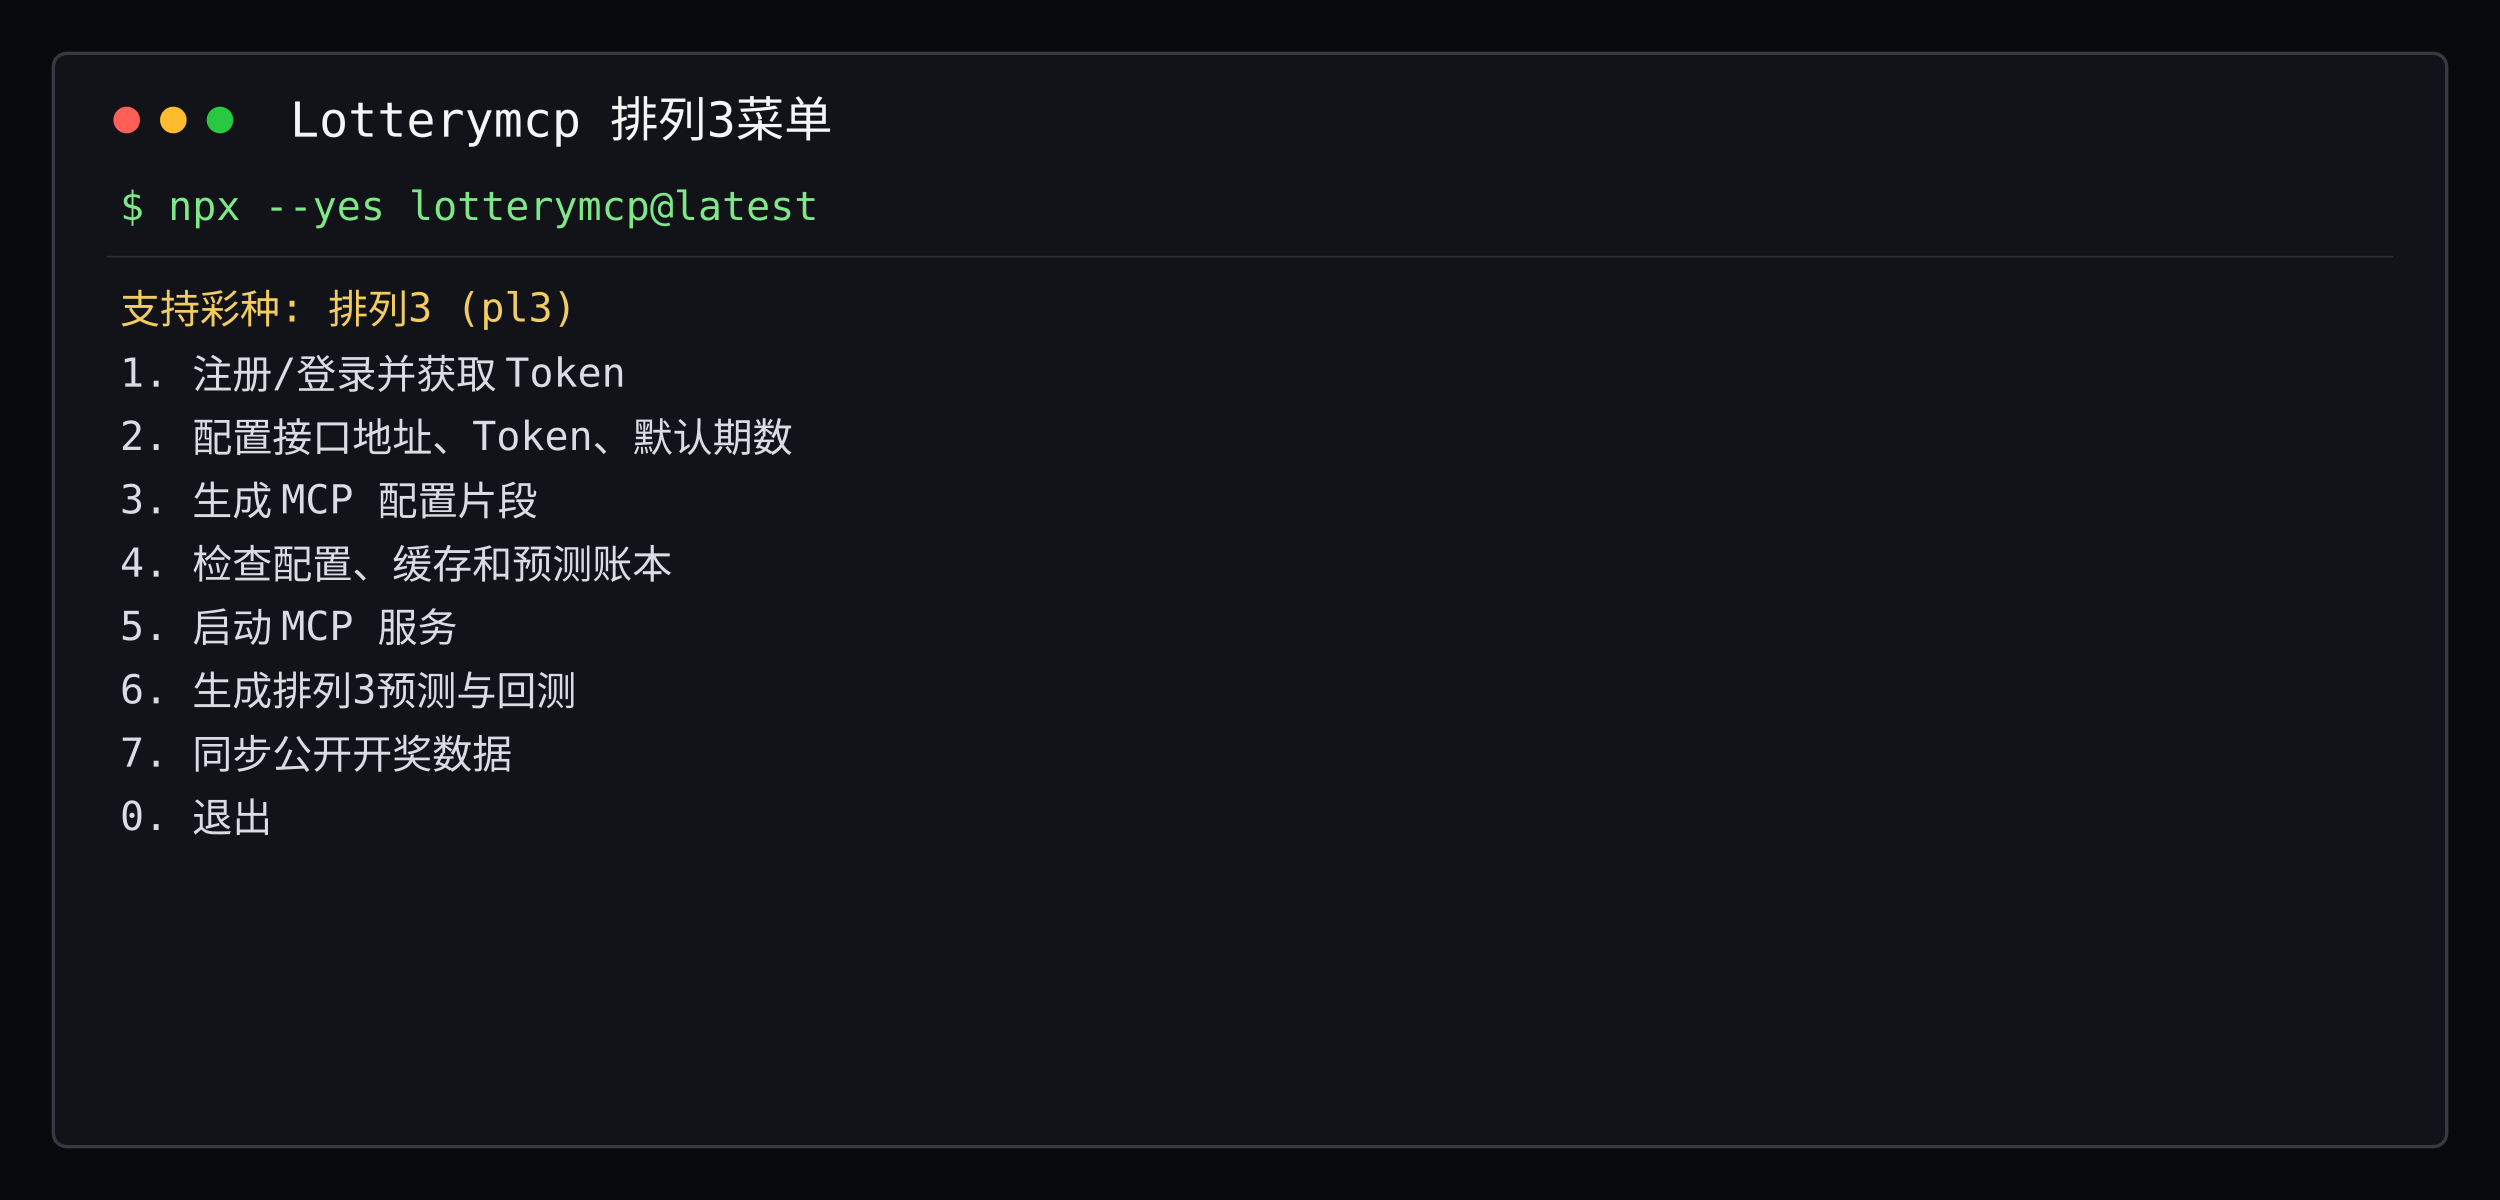
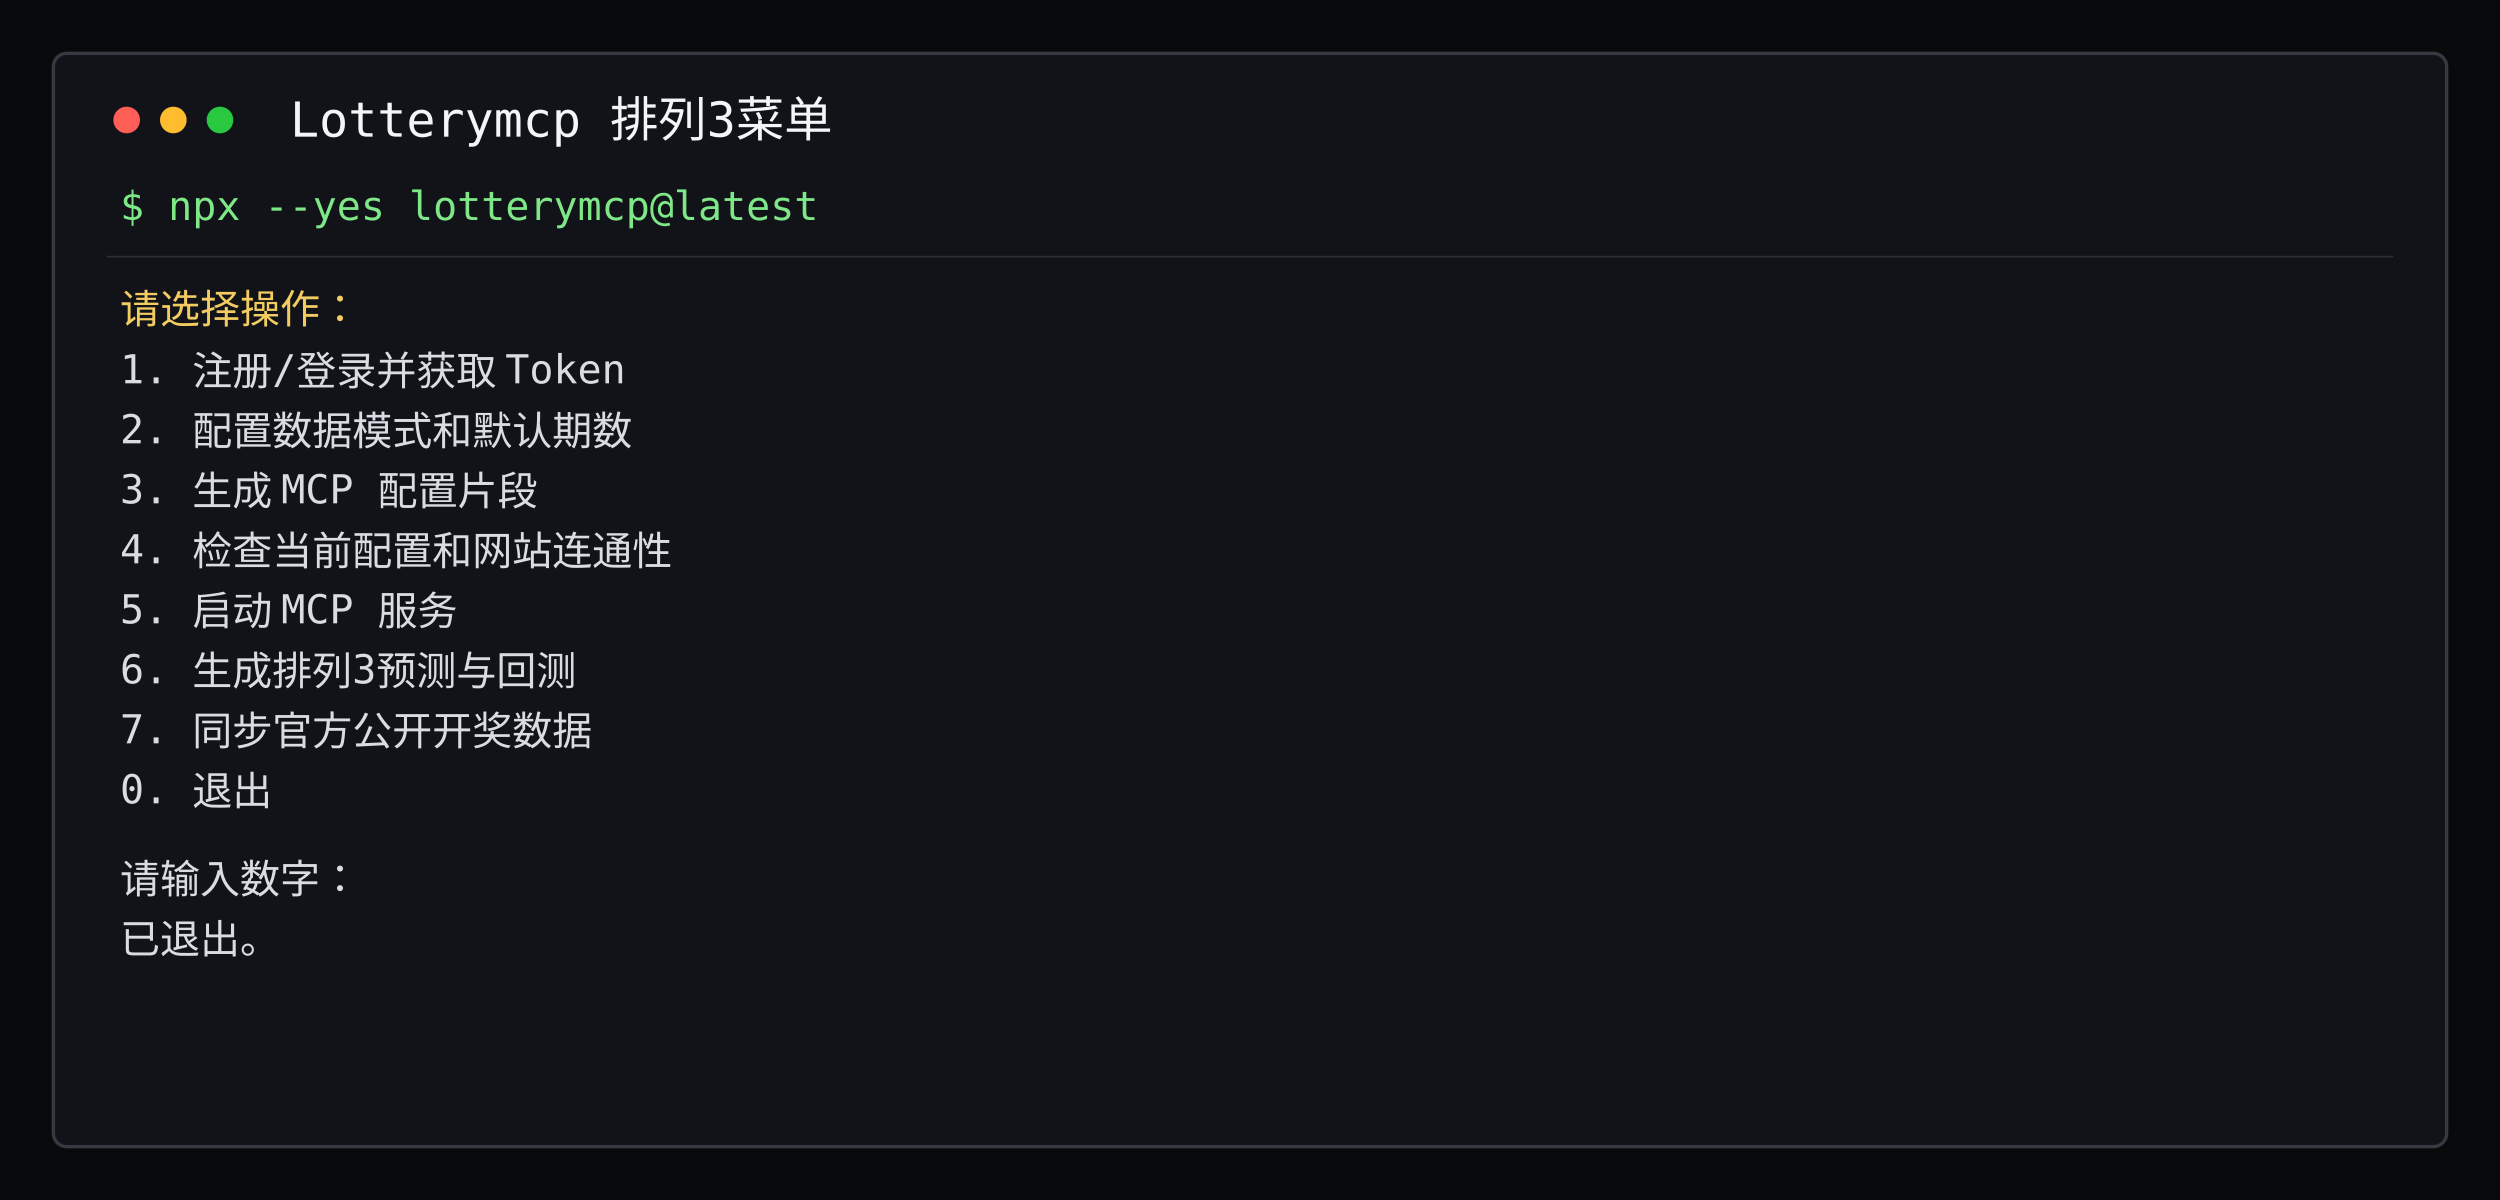
<svg xmlns="http://www.w3.org/2000/svg" width="1500" height="720" viewBox="0 0 1500 720">
  <rect width="1500" height="720" fill="#08090b" />
  <rect x="32" y="32" width="1436" height="656" rx="8" fill="#111318" stroke="#343942" stroke-width="2" />
  <circle cx="76" cy="72" r="8" fill="#ff5f57" />
  <circle cx="104" cy="72" r="8" fill="#febc2e" />
  <circle cx="132" cy="72" r="8" fill="#28c840" />
  <text x="174" y="82" fill="#f3f5f7" font-size="29" font-family="Consolas, Microsoft YaHei UI, monospace">Lotterymcp 排列3菜单</text>
  <text x="72" y="132" fill="#7ee787" font-size="24" font-family="Consolas, Microsoft YaHei UI, monospace">$ npx --yes lotterymcp@latest</text>
  <line x1="64" y1="154" x2="1436" y2="154" stroke="#2a2e35" />
-   <text x="72" y="194" fill="#f2cc60" font-size="24" font-family="Consolas, Microsoft YaHei UI, monospace">支持彩种: 排列3 (pl3)</text>
-   <text x="72" y="232" fill="#d9dde3" font-size="24" font-family="Consolas, Microsoft YaHei UI, monospace">1. 注册/登录并获取 Token</text>
-   <text x="72" y="270" fill="#d9dde3" font-size="24" font-family="Consolas, Microsoft YaHei UI, monospace">2. 配置接口地址、Token、默认期数</text>
-   <text x="72" y="308" fill="#d9dde3" font-size="24" font-family="Consolas, Microsoft YaHei UI, monospace">3. 生成 MCP 配置片段</text>
-   <text x="72" y="346" fill="#d9dde3" font-size="24" font-family="Consolas, Microsoft YaHei UI, monospace">4. 检查配置、缓存和预测账本</text>
-   <text x="72" y="384" fill="#d9dde3" font-size="24" font-family="Consolas, Microsoft YaHei UI, monospace">5. 启动 MCP 服务</text>
-   <text x="72" y="422" fill="#d9dde3" font-size="24" font-family="Consolas, Microsoft YaHei UI, monospace">6. 生成排列3预测与回测</text>
-   <text x="72" y="460" fill="#d9dde3" font-size="24" font-family="Consolas, Microsoft YaHei UI, monospace">7. 同步公开开奖数据</text>
-   <text x="72" y="498" fill="#d9dde3" font-size="24" font-family="Consolas, Microsoft YaHei UI, monospace">0. 退出</text>
+   <text x="72" y="194" fill="#f2cc60" font-size="24" font-family="Consolas, Microsoft YaHei UI, monospace">请选择操作：</text>
+   <text x="72" y="230" fill="#d9dde3" font-size="24" font-family="Consolas, Microsoft YaHei UI, monospace">  1. 注册/登录并获取 Token</text>
+   <text x="72" y="266" fill="#d9dde3" font-size="24" font-family="Consolas, Microsoft YaHei UI, monospace">  2. 配置数据模式和默认期数</text>
+   <text x="72" y="302" fill="#d9dde3" font-size="24" font-family="Consolas, Microsoft YaHei UI, monospace">  3. 生成 MCP 配置片段</text>
+   <text x="72" y="338" fill="#d9dde3" font-size="24" font-family="Consolas, Microsoft YaHei UI, monospace">  4. 检查当前配置和网站连通性</text>
+   <text x="72" y="374" fill="#d9dde3" font-size="24" font-family="Consolas, Microsoft YaHei UI, monospace">  5. 启动 MCP 服务</text>
+   <text x="72" y="410" fill="#d9dde3" font-size="24" font-family="Consolas, Microsoft YaHei UI, monospace">  6. 生成排列3预测与回测</text>
+   <text x="72" y="446" fill="#d9dde3" font-size="24" font-family="Consolas, Microsoft YaHei UI, monospace">  7. 同步官方公开开奖数据</text>
+   <text x="72" y="482" fill="#d9dde3" font-size="24" font-family="Consolas, Microsoft YaHei UI, monospace">  0. 退出</text>
+   <text x="72" y="536" fill="#d9dde3" font-size="24" font-family="Consolas, Microsoft YaHei UI, monospace">请输入数字：</text>
+   <text x="72" y="572" fill="#d9dde3" font-size="24" font-family="Consolas, Microsoft YaHei UI, monospace">已退出。</text>
</svg>
